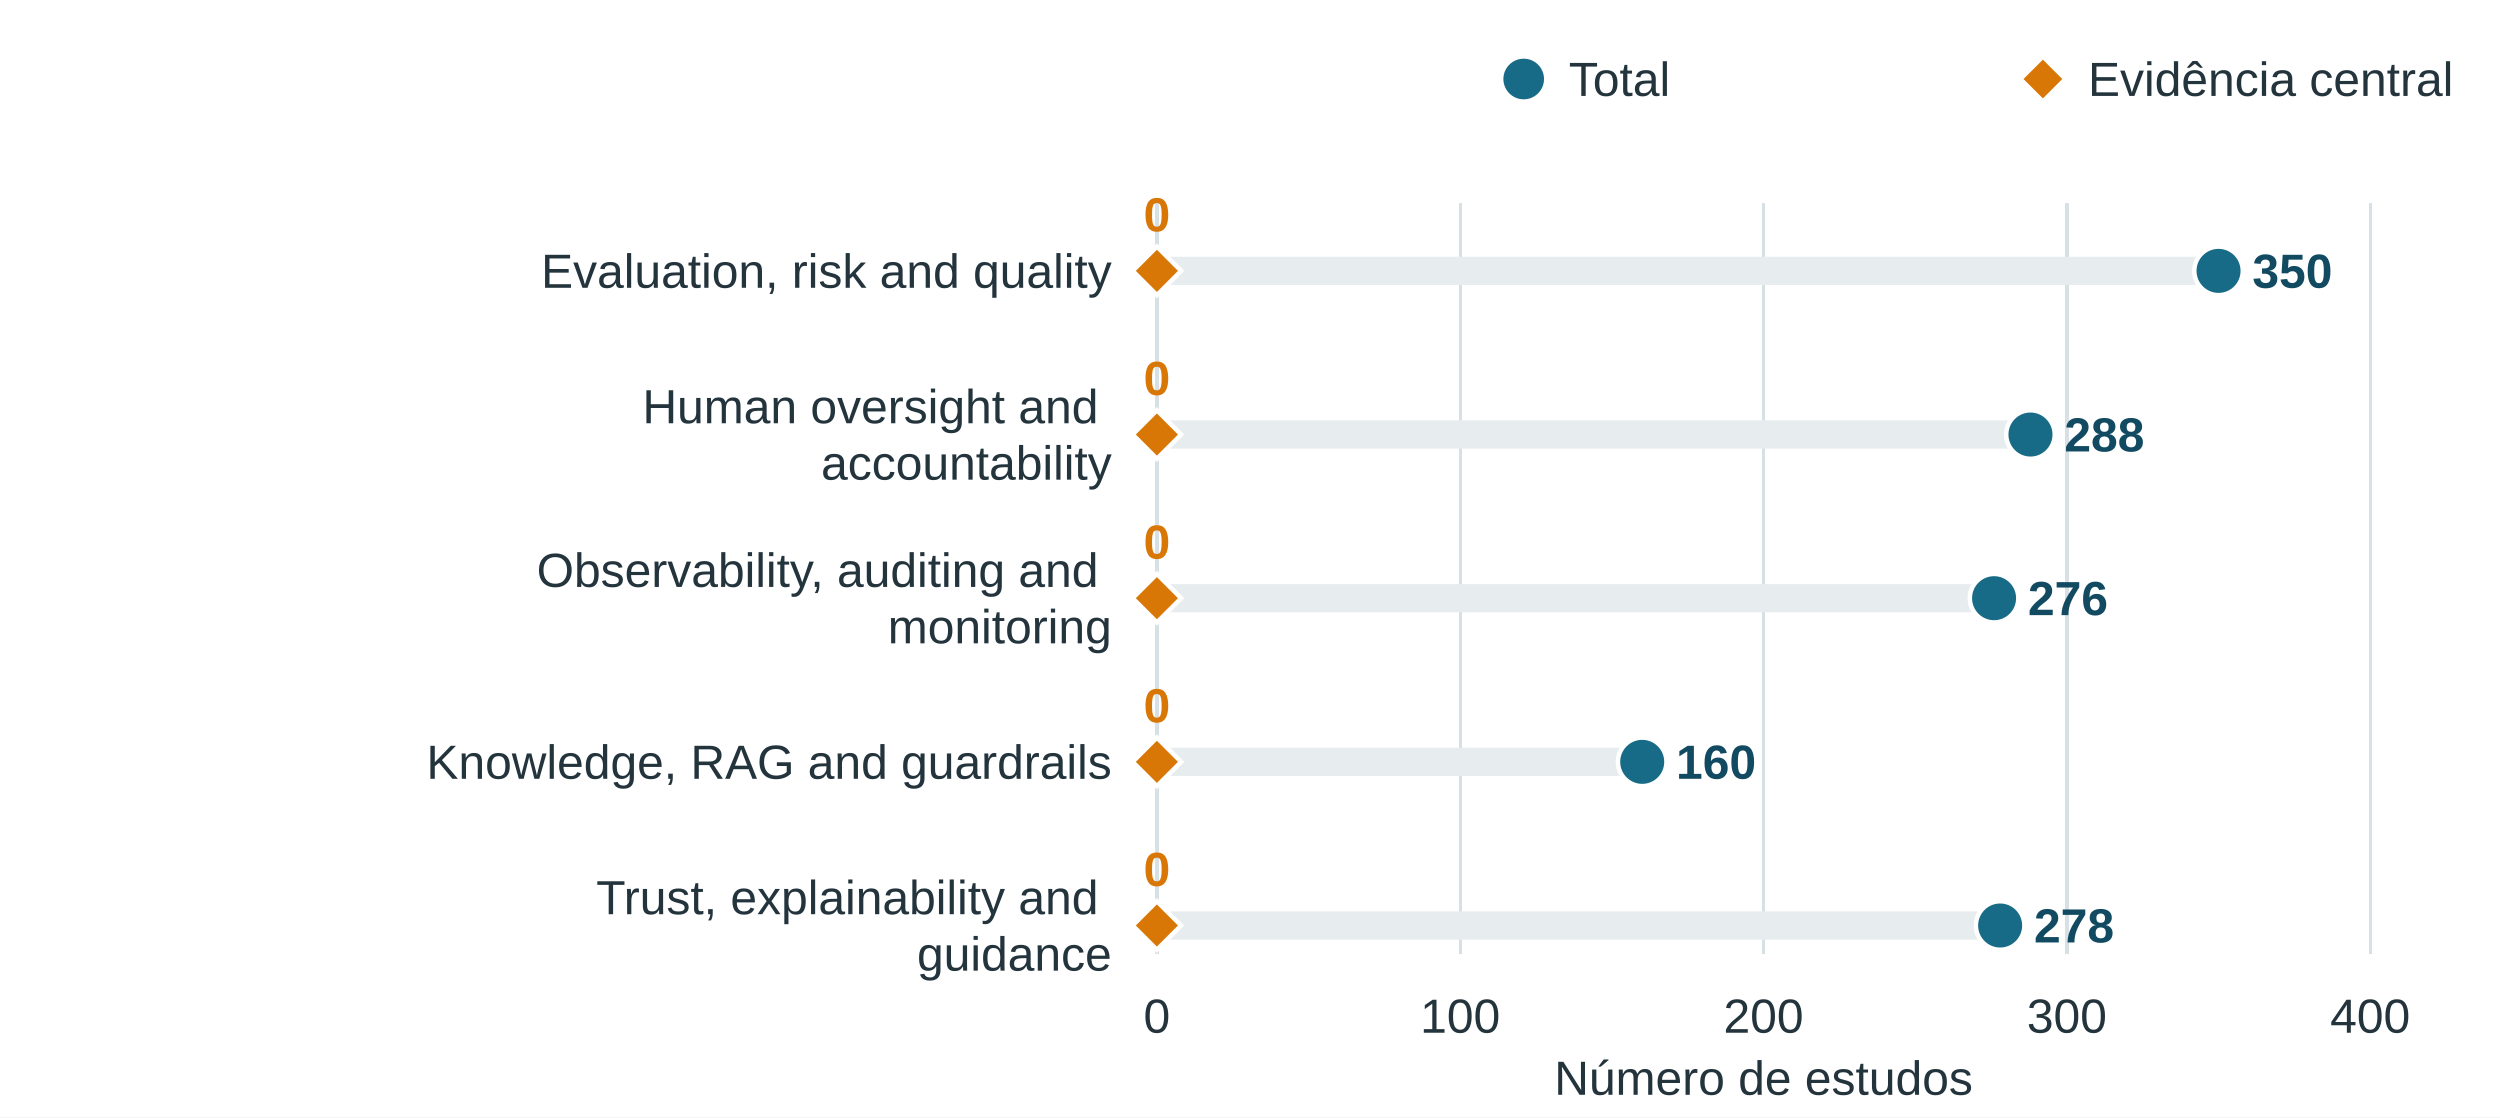
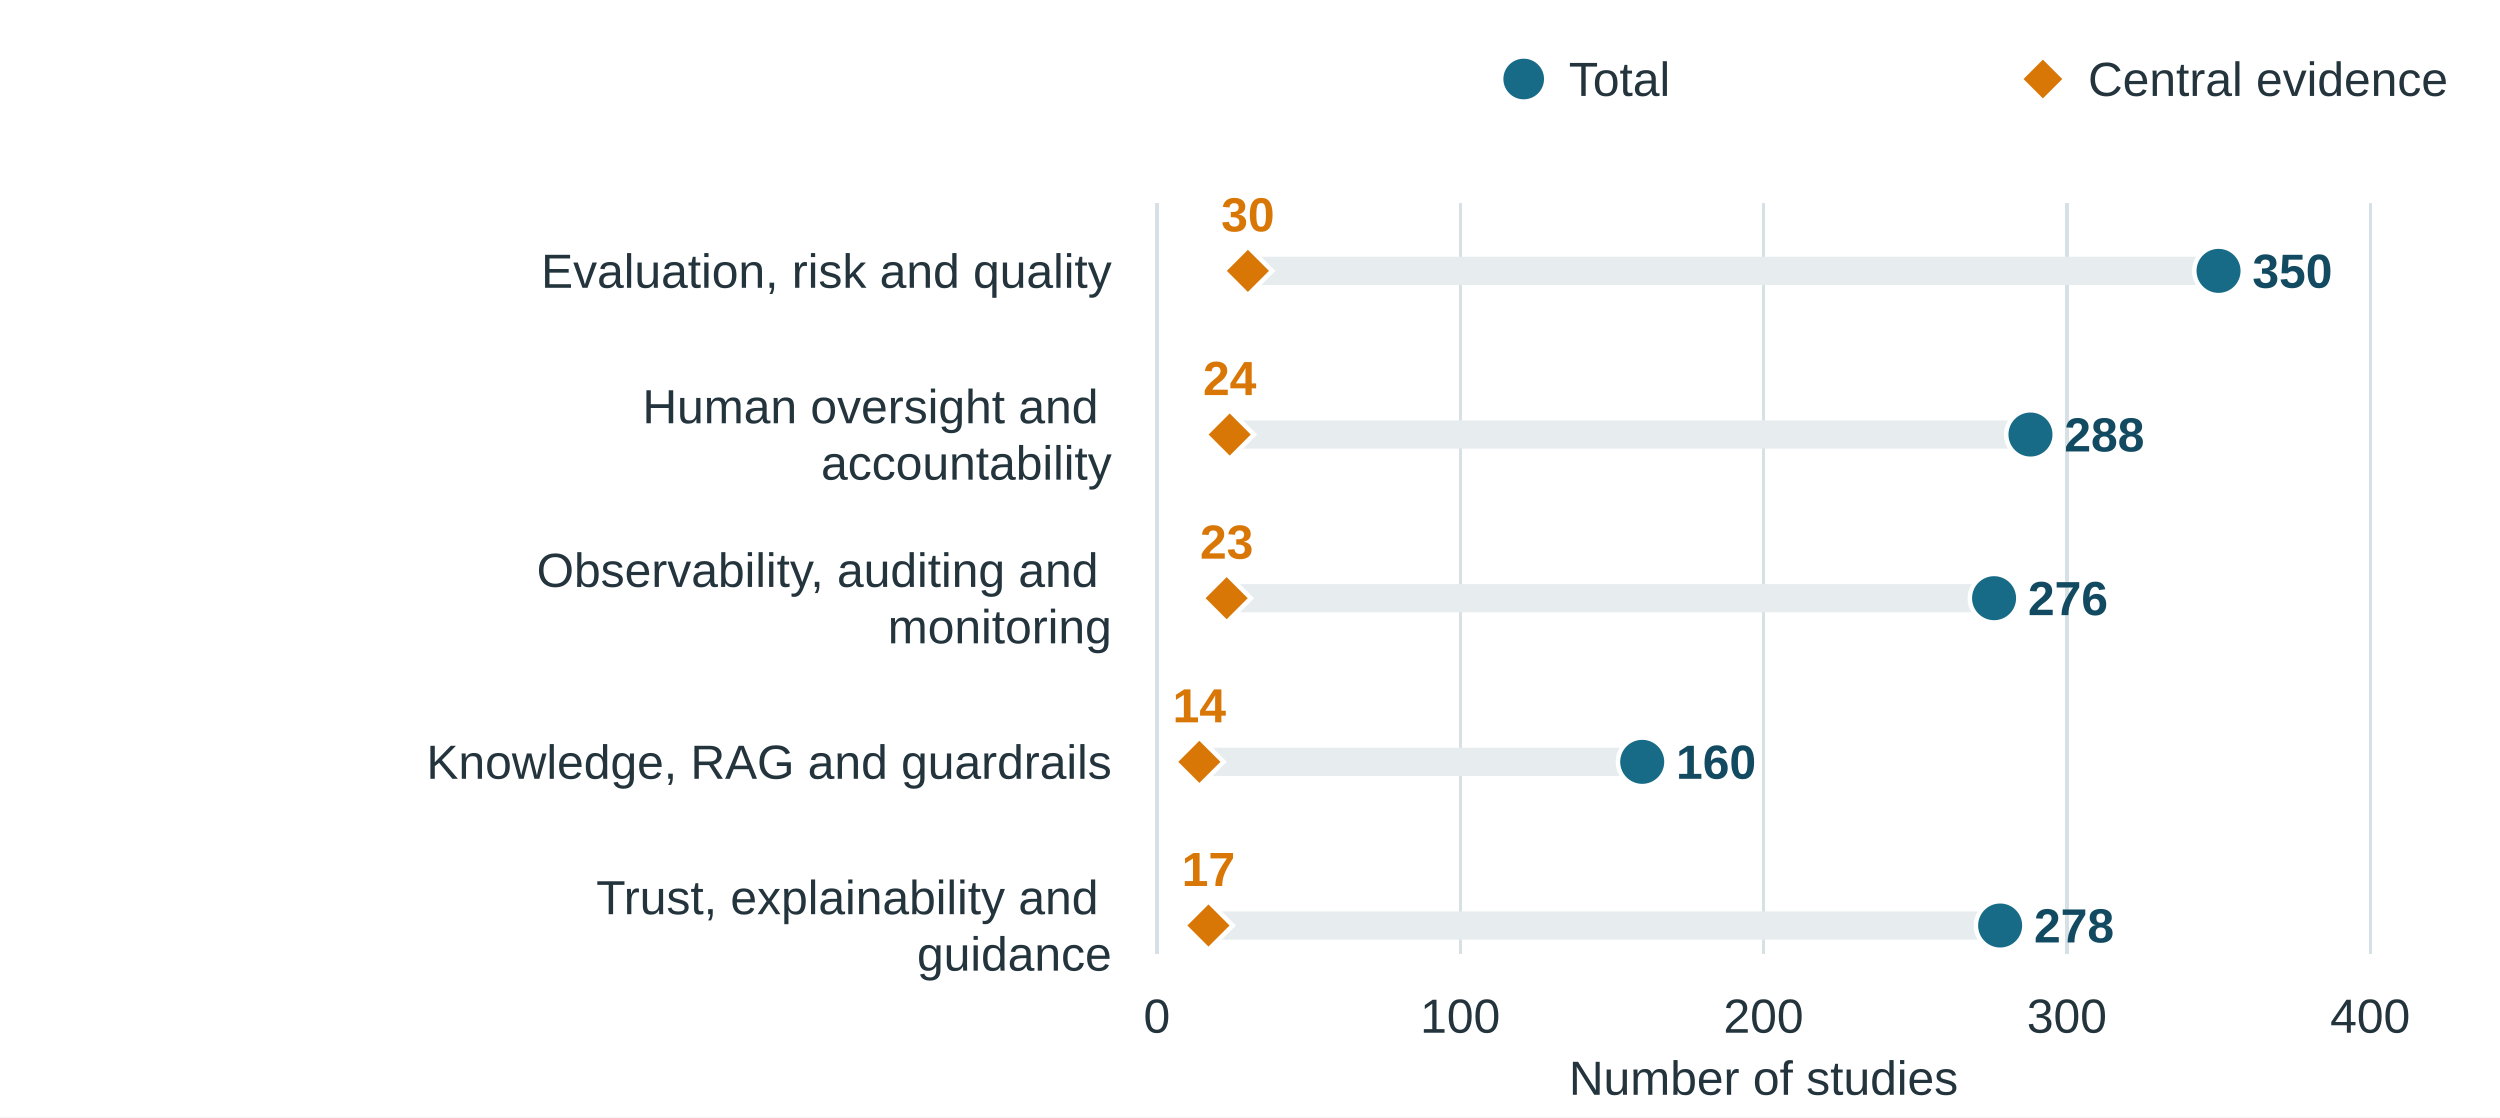
<svg xmlns="http://www.w3.org/2000/svg" width="443" height="198" viewBox="0 0 443 198">
  <defs />
  <style>text{font-family:Arial,Helvetica,sans-serif} .axis{shape-rendering:crispEdges}</style>
  <rect width="100%" height="100%" fill="#fff" />
  <line x1="205" y1="36" x2="205" y2="169" stroke="#D7E0E5" stroke-width="0.6" class="axis" />
  <text x="205" y="183" font-size="8.5" text-anchor="middle" fill="#24343D" font-weight="400">0</text>
  <line x1="258.75" y1="36" x2="258.75" y2="169" stroke="#D7E0E5" stroke-width="0.6" class="axis" />
  <text x="258.75" y="183" font-size="8.5" text-anchor="middle" fill="#24343D" font-weight="400">100</text>
  <line x1="312.5" y1="36" x2="312.5" y2="169" stroke="#D7E0E5" stroke-width="0.6" class="axis" />
  <text x="312.5" y="183" font-size="8.5" text-anchor="middle" fill="#24343D" font-weight="400">200</text>
  <line x1="366.25" y1="36" x2="366.25" y2="169" stroke="#D7E0E5" stroke-width="0.6" class="axis" />
  <text x="366.25" y="183" font-size="8.5" text-anchor="middle" fill="#24343D" font-weight="400">300</text>
  <line x1="420" y1="36" x2="420" y2="169" stroke="#D7E0E5" stroke-width="0.6" class="axis" />
  <text x="420" y="183" font-size="8.5" text-anchor="middle" fill="#24343D" font-weight="400">400</text>
  <circle cx="270" cy="14" r="4" fill="#176B87" stroke="#FFFFFF" stroke-width="0.8" />
  <text x="278" y="17" font-size="8.5" text-anchor="start" fill="#24343D" font-weight="400">Total</text>
  <polygon points="362,10 366,14 362,18 358,14" fill="#D97706" stroke="#FFFFFF" stroke-width="0.8" />
-   <text x="370" y="17" font-size="8.5" text-anchor="start" fill="#24343D" font-weight="400">Evidência central</text>
+   <text x="370" y="17" font-size="8.5" text-anchor="start" fill="#24343D" font-weight="400">Central evidence</text>
  <text x="197" y="51" font-size="8.5" text-anchor="end" fill="#24343D" font-weight="400">
    <tspan x="197" dy="0">Evaluation, risk and quality</tspan>
  </text>
-   <line x1="205" y1="48" x2="393.125" y2="48" stroke="#E7ECEF" stroke-width="5" />
+   <line x1="221.125" y1="48" x2="393.125" y2="48" stroke="#E7ECEF" stroke-width="5" />
  <circle cx="393.125" cy="48" r="4.3" fill="#176B87" stroke="#FFFFFF" stroke-width="0.8" />
-   <polygon points="205,43.7 209.3,48 205,52.3 200.7,48" fill="#D97706" stroke="#FFFFFF" stroke-width="0.8" />
+   <polygon points="221.125,43.7 225.425,48 221.125,52.3 216.825,48" fill="#D97706" stroke="#FFFFFF" stroke-width="0.8" />
  <text x="399.125" y="51" font-size="8.5" text-anchor="start" fill="#124B61" font-weight="700">350</text>
-   <text x="205" y="41" font-size="8.5" text-anchor="middle" fill="#D97706" font-weight="700">0</text>
+   <text x="221.125" y="41" font-size="8.5" text-anchor="middle" fill="#D97706" font-weight="700">30</text>
  <text x="197" y="75" font-size="8.5" text-anchor="end" fill="#24343D" font-weight="400">
    <tspan x="197" dy="0">Human oversight and</tspan>
    <tspan x="197" dy="10">accountability</tspan>
  </text>
-   <line x1="205" y1="77" x2="359.8" y2="77" stroke="#E7ECEF" stroke-width="5" />
+   <line x1="217.9" y1="77" x2="359.8" y2="77" stroke="#E7ECEF" stroke-width="5" />
  <circle cx="359.8" cy="77" r="4.3" fill="#176B87" stroke="#FFFFFF" stroke-width="0.8" />
-   <polygon points="205,72.7 209.3,77 205,81.3 200.7,77" fill="#D97706" stroke="#FFFFFF" stroke-width="0.8" />
+   <polygon points="217.9,72.7 222.2,77 217.9,81.3 213.6,77" fill="#D97706" stroke="#FFFFFF" stroke-width="0.8" />
  <text x="365.8" y="80" font-size="8.5" text-anchor="start" fill="#124B61" font-weight="700">288</text>
-   <text x="205" y="70" font-size="8.5" text-anchor="middle" fill="#D97706" font-weight="700">0</text>
+   <text x="217.9" y="70" font-size="8.5" text-anchor="middle" fill="#D97706" font-weight="700">24</text>
  <text x="197" y="104" font-size="8.5" text-anchor="end" fill="#24343D" font-weight="400">
    <tspan x="197" dy="0">Observability, auditing and</tspan>
    <tspan x="197" dy="10">monitoring</tspan>
  </text>
-   <line x1="205" y1="106" x2="353.35" y2="106" stroke="#E7ECEF" stroke-width="5" />
+   <line x1="217.363" y1="106" x2="353.35" y2="106" stroke="#E7ECEF" stroke-width="5" />
  <circle cx="353.35" cy="106" r="4.3" fill="#176B87" stroke="#FFFFFF" stroke-width="0.8" />
-   <polygon points="205,101.7 209.3,106 205,110.3 200.7,106" fill="#D97706" stroke="#FFFFFF" stroke-width="0.8" />
+   <polygon points="217.363,101.7 221.663,106 217.363,110.3 213.062,106" fill="#D97706" stroke="#FFFFFF" stroke-width="0.8" />
  <text x="359.35" y="109" font-size="8.5" text-anchor="start" fill="#124B61" font-weight="700">276</text>
-   <text x="205" y="99" font-size="8.5" text-anchor="middle" fill="#D97706" font-weight="700">0</text>
+   <text x="217.363" y="99" font-size="8.5" text-anchor="middle" fill="#D97706" font-weight="700">23</text>
  <text x="197" y="138" font-size="8.5" text-anchor="end" fill="#24343D" font-weight="400">
    <tspan x="197" dy="0">Knowledge, RAG and guardrails</tspan>
  </text>
-   <line x1="205" y1="135" x2="291" y2="135" stroke="#E7ECEF" stroke-width="5" />
+   <line x1="212.525" y1="135" x2="291" y2="135" stroke="#E7ECEF" stroke-width="5" />
  <circle cx="291" cy="135" r="4.3" fill="#176B87" stroke="#FFFFFF" stroke-width="0.8" />
-   <polygon points="205,130.7 209.3,135 205,139.3 200.7,135" fill="#D97706" stroke="#FFFFFF" stroke-width="0.8" />
+   <polygon points="212.525,130.7 216.825,135 212.525,139.3 208.225,135" fill="#D97706" stroke="#FFFFFF" stroke-width="0.8" />
  <text x="297" y="138" font-size="8.5" text-anchor="start" fill="#124B61" font-weight="700">160</text>
-   <text x="205" y="128" font-size="8.5" text-anchor="middle" fill="#D97706" font-weight="700">0</text>
+   <text x="212.525" y="128" font-size="8.5" text-anchor="middle" fill="#D97706" font-weight="700">14</text>
  <text x="197" y="162" font-size="8.5" text-anchor="end" fill="#24343D" font-weight="400">
    <tspan x="197" dy="0">Trust, explainability and</tspan>
    <tspan x="197" dy="10">guidance</tspan>
  </text>
-   <line x1="205" y1="164" x2="354.425" y2="164" stroke="#E7ECEF" stroke-width="5" />
+   <line x1="214.137" y1="164" x2="354.425" y2="164" stroke="#E7ECEF" stroke-width="5" />
  <circle cx="354.425" cy="164" r="4.3" fill="#176B87" stroke="#FFFFFF" stroke-width="0.8" />
-   <polygon points="205,159.7 209.3,164 205,168.3 200.7,164" fill="#D97706" stroke="#FFFFFF" stroke-width="0.8" />
+   <polygon points="214.137,159.7 218.438,164 214.137,168.3 209.837,164" fill="#D97706" stroke="#FFFFFF" stroke-width="0.8" />
  <text x="360.425" y="167" font-size="8.5" text-anchor="start" fill="#124B61" font-weight="700">278</text>
-   <text x="205" y="157" font-size="8.5" text-anchor="middle" fill="#D97706" font-weight="700">0</text>
-   <text x="312.5" y="194" font-size="8.5" text-anchor="middle" fill="#24343D" font-weight="400">Número de estudos</text>
+   <text x="214.137" y="157" font-size="8.5" text-anchor="middle" fill="#D97706" font-weight="700">17</text>
+   <text x="312.5" y="194" font-size="8.5" text-anchor="middle" fill="#24343D" font-weight="400">Number of studies</text>
</svg>
